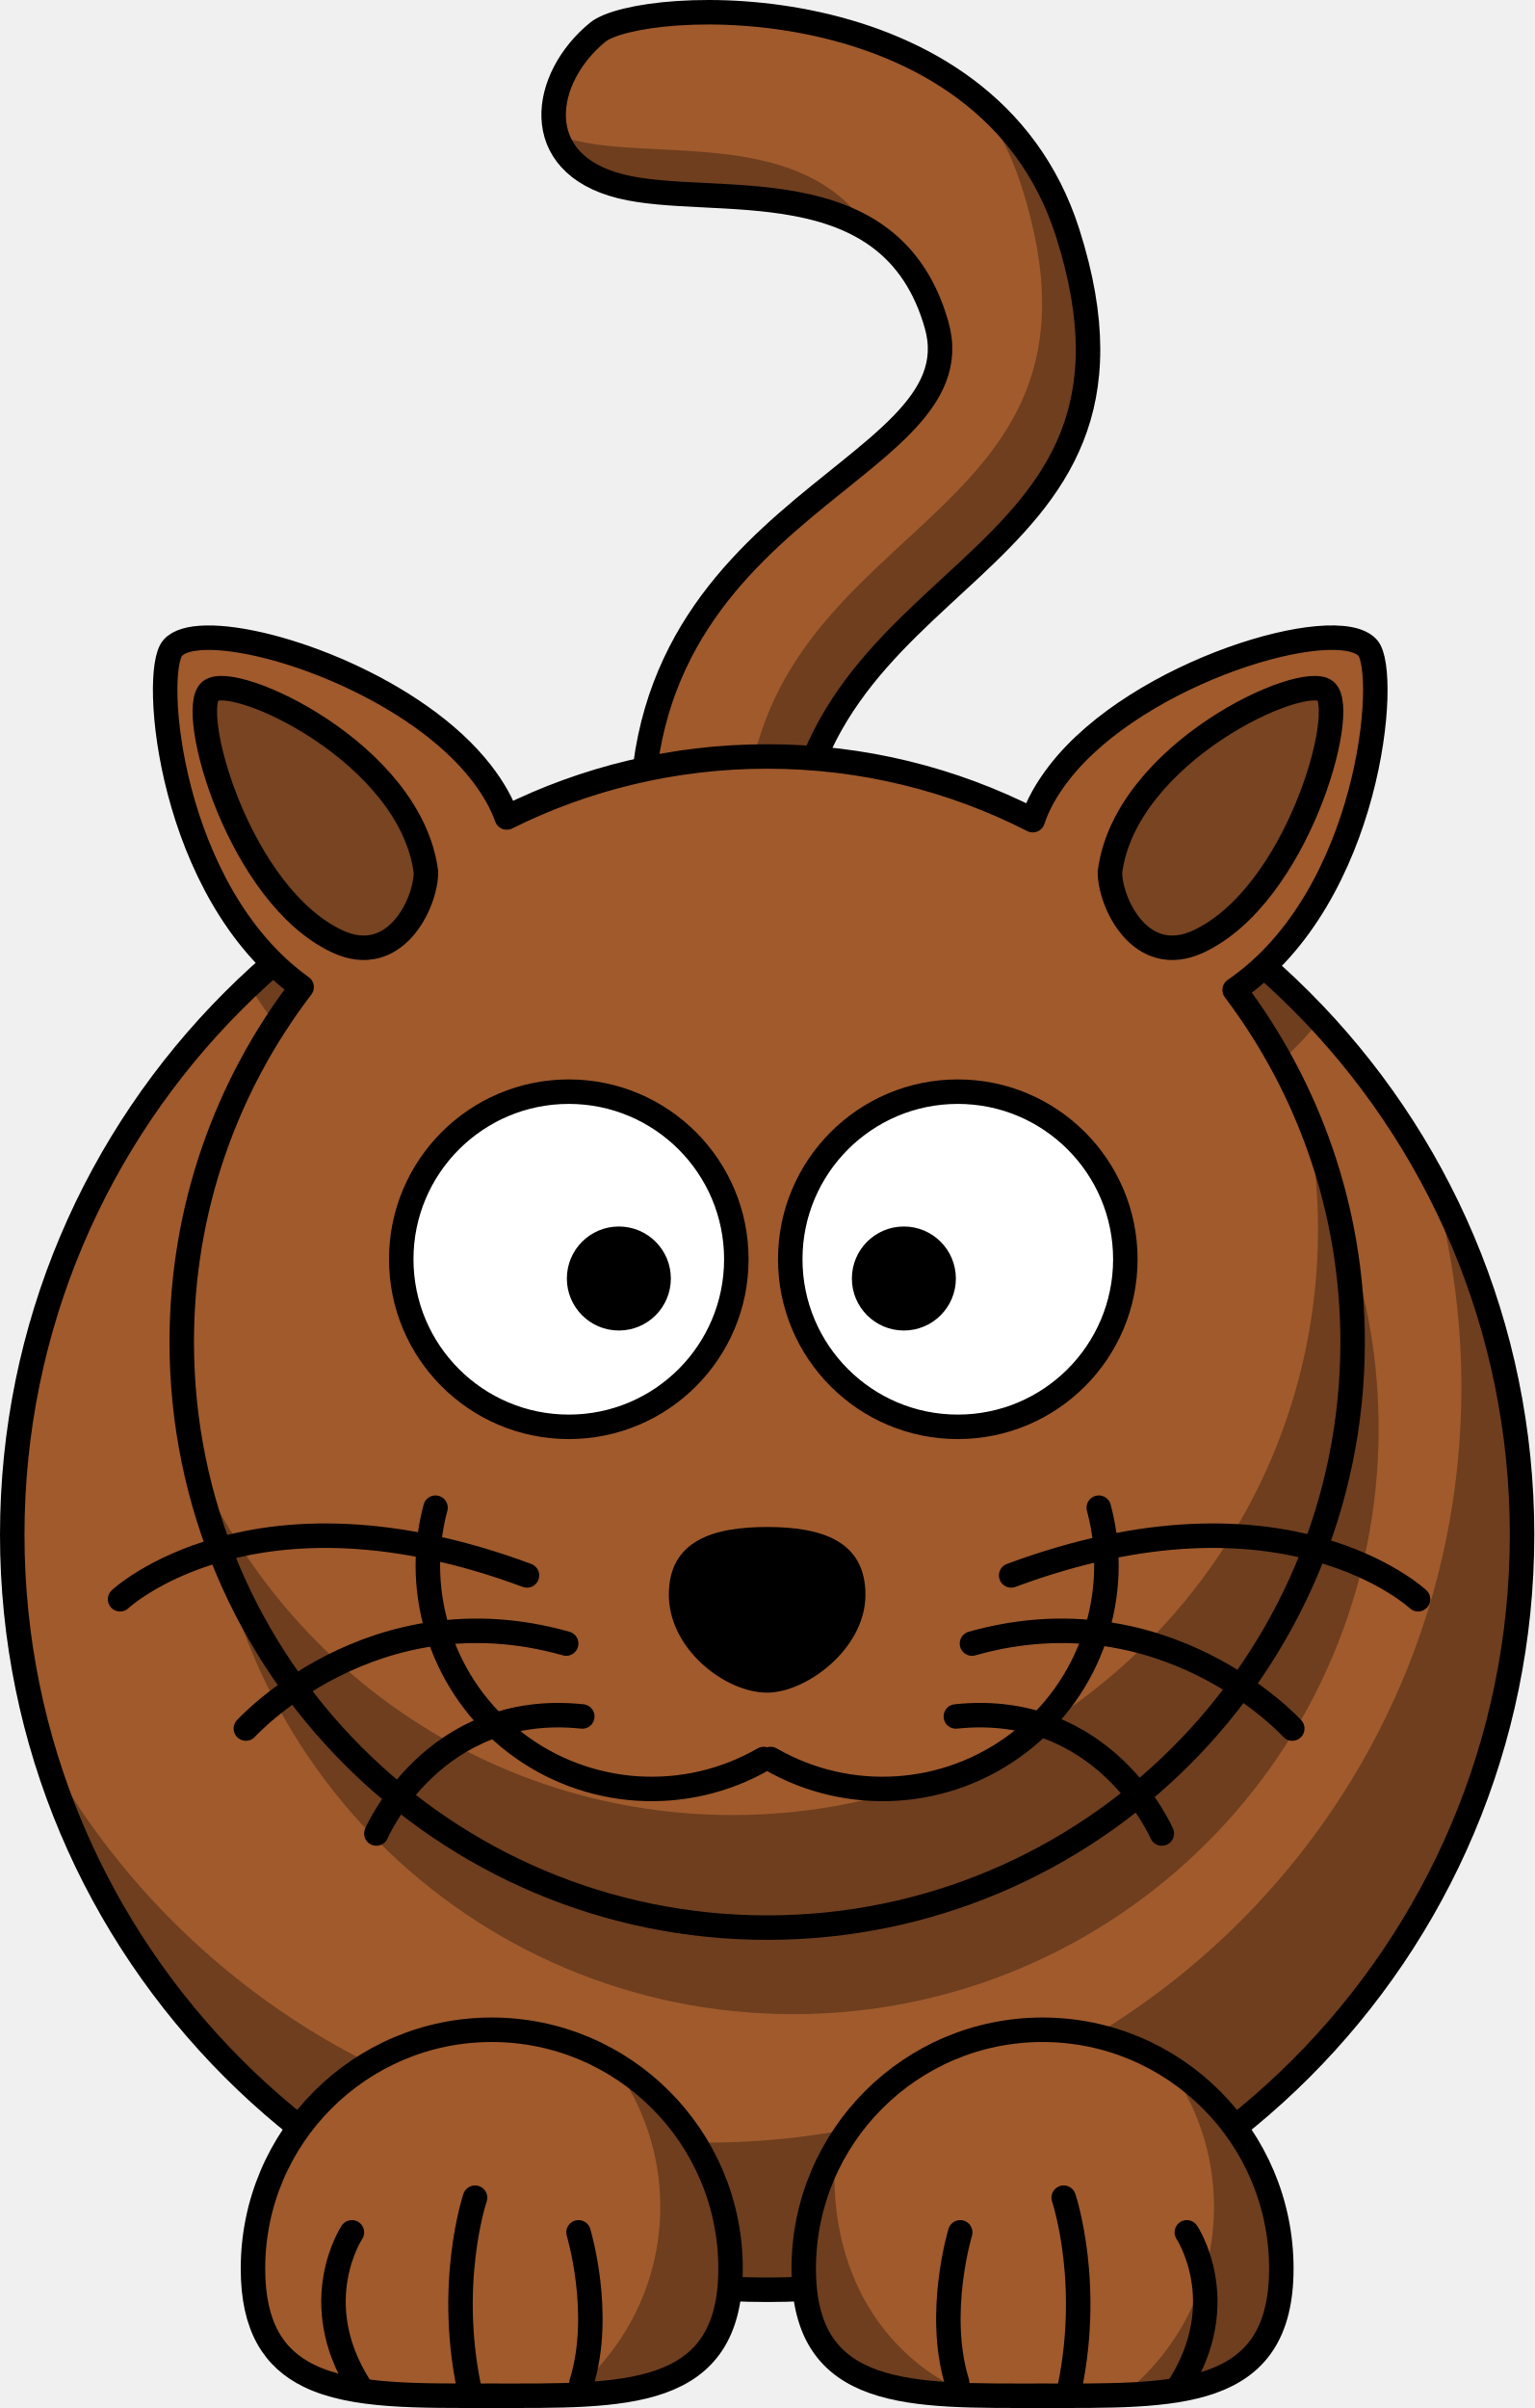
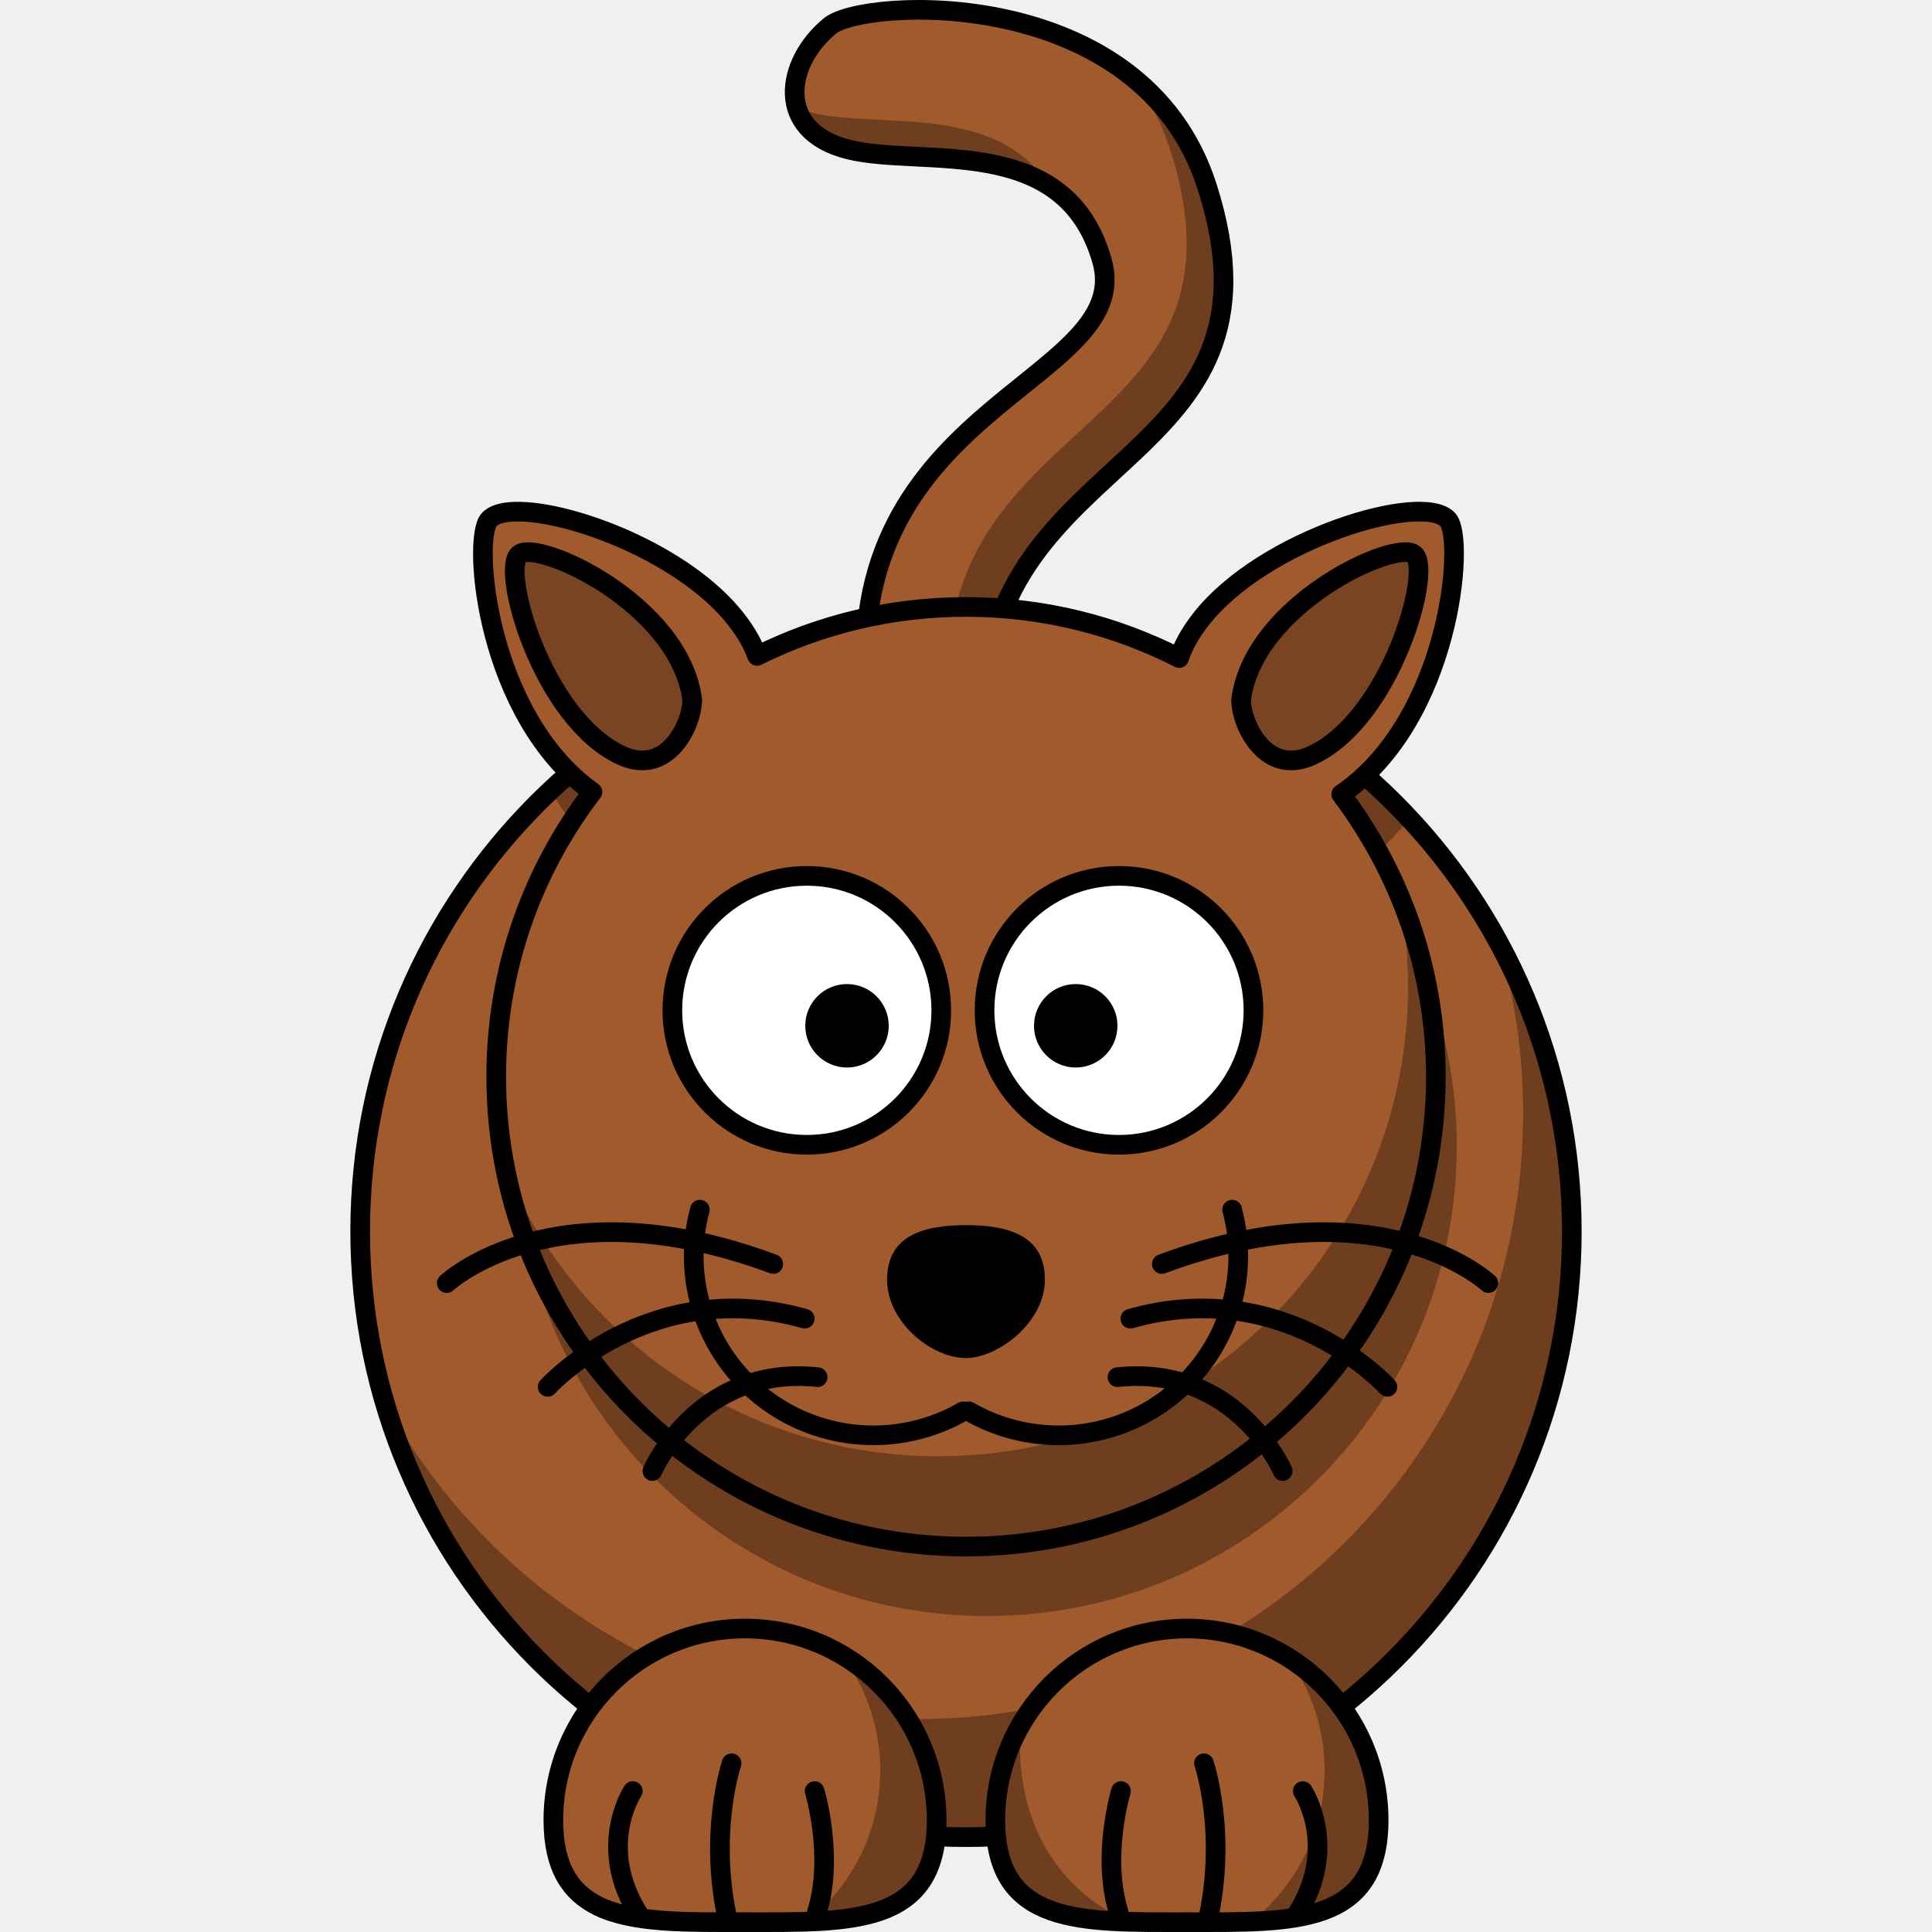
- <svg xmlns="http://www.w3.org/2000/svg" version="1.0" width="250.772" height="393.489" id="svg2">
+ <svg xmlns="http://www.w3.org/2000/svg" version="1.0" width="393.49" height="393.49" id="svg2">
  <defs id="defs4" />
-   <g transform="translate(-200.0764,-237.5275)" id="layer1">
-     <path d="M 305.947,383.81 C 296.505,320.229 360.347,315.951 353.162,290.641 C 345.689,264.317 316.649,271.755 301.541,267.978 C 286.432,264.201 288.662,250.245 297.764,242.797 C 304.688,237.132 361.312,234.068 374.565,275.533 C 393.002,333.211 329.24,328.412 329.24,382.551 C 329.24,428.575 307.207,383.81 305.947,383.81 z" id="path3229" style="fill:#a05a2c;fill-opacity:1;fill-rule:evenodd;stroke:#000000;stroke-width:4;stroke-linecap:butt;stroke-linejoin:miter;stroke-miterlimit:4;stroke-dasharray:none;stroke-opacity:1" />
-     <path d="M 403.523,522.305 A 67.988,67.988 0 1 1 267.547,522.305 A 67.988,67.988 0 1 1 403.523,522.305 z" transform="matrix(1.814815,0,0,1.814815,-283.4712,-459.5761)" id="path2383" style="opacity:1;fill:#a05a2c;fill-opacity:1;fill-rule:nonzero;stroke:#000000;stroke-width:2.204;stroke-linecap:round;stroke-linejoin:round;stroke-miterlimit:4;stroke-dasharray:none;stroke-opacity:1" />
-     <path d="M 359.156,253.062 C 362.477,257.249 365.199,262.2 367.062,268.031 C 385.499,325.71 321.75,320.924 321.75,375.062 C 321.75,393.76 318.09,397.463 313.688,395.281 C 320.479,404.485 329.25,411.613 329.25,382.562 C 329.25,328.424 392.999,333.21 374.562,275.531 C 371.432,265.738 365.899,258.44 359.156,253.062 z M 291,259.469 C 292.117,263.244 295.393,266.434 301.531,267.969 C 312.3,270.661 330.149,267.668 342.219,275.25 C 331.603,258.401 307.38,263.806 294.031,260.469 C 292.919,260.191 291.928,259.85 291,259.469 z" id="path3334" style="fill:#000000;fill-opacity:0.314;fill-rule:evenodd;stroke:none;stroke-width:4;stroke-linecap:butt;stroke-linejoin:miter;stroke-miterlimit:4;stroke-dasharray:none;stroke-opacity:1" />
-     <path d="M 279.312,373.875 C 264.952,379.678 251.931,388.105 240.844,398.562 C 244.086,404.081 248.293,409.151 253.625,412.969 C 241.327,429.067 234.031,449.162 234.031,470.969 C 234.031,523.788 276.899,566.656 329.719,566.656 C 382.538,566.656 425.406,523.788 425.406,470.969 C 425.406,449.368 418.212,429.458 406.125,413.438 C 409.848,410.89 413.013,407.744 415.719,404.25 C 405.153,392.911 392.5,383.544 378.344,376.812 C 378.04,377.173 377.754,377.538 377.469,377.906 C 375.312,380.685 373.915,383.267 373.125,385.688 C 360.09,379.032 345.349,375.281 329.719,375.281 C 314.433,375.281 299.977,378.868 287.156,385.25 C 286.343,382.957 284.994,380.516 282.969,377.906 C 281.885,376.51 280.646,375.166 279.312,373.875 z" id="path3306" style="opacity:1;fill:#000000;fill-opacity:0.314;fill-rule:nonzero;stroke:none;stroke-width:4;stroke-linecap:round;stroke-linejoin:round;stroke-miterlimit:4;stroke-dasharray:none;stroke-opacity:0.314" />
-     <path d="M 233.719,341.736 C 231.154,341.793 229.259,342.323 228.312,343.392 C 224.825,347.331 227.722,383.326 249.375,398.829 C 237.077,414.927 229.781,435.022 229.781,456.829 C 229.781,509.649 272.649,552.517 325.469,552.517 C 378.288,552.517 421.156,509.649 421.156,456.829 C 421.156,435.229 413.962,415.319 401.875,399.298 C 424.14,384.066 427.148,347.371 423.625,343.392 C 418.578,337.691 386.111,347.159 373.219,363.767 C 371.062,366.546 369.665,369.128 368.875,371.548 C 355.84,364.893 341.099,361.142 325.469,361.142 C 310.183,361.142 295.727,364.728 282.906,371.111 C 282.093,368.818 280.744,366.376 278.719,363.767 C 268.244,350.273 244.833,341.489 233.719,341.736 z" id="path2385" style="opacity:1;fill:#a05a2c;fill-opacity:1;fill-rule:nonzero;stroke:#000000;stroke-width:4;stroke-linecap:round;stroke-linejoin:round;stroke-miterlimit:4;stroke-dasharray:none;stroke-opacity:1" />
-     <path d="M 413.656,419.75 C 414.859,425.795 415.5,432.039 415.5,438.438 C 415.5,491.257 372.632,534.125 319.812,534.125 C 280.198,534.125 246.189,510.027 231.656,475.688 C 240.428,519.478 279.11,552.531 325.469,552.531 C 378.288,552.531 421.156,509.663 421.156,456.844 C 421.156,443.69 418.472,431.154 413.656,419.75 z" id="path3293" style="opacity:1;fill:#000000;fill-opacity:0.314;fill-rule:nonzero;stroke:none;stroke-width:4;stroke-linecap:round;stroke-linejoin:round;stroke-miterlimit:4;stroke-dasharray:none;stroke-opacity:1" />
-     <path d="M 403.523,522.305 A 67.988,67.988 0 1 1 267.547,522.305 A 67.988,67.988 0 1 1 403.523,522.305 z" transform="matrix(0.4027778,0,0,0.4027778,157.8963,232.9272)" id="path2387" style="opacity:1;fill:#ffffff;fill-opacity:1;fill-rule:nonzero;stroke:#000000;stroke-width:9.931;stroke-linecap:round;stroke-linejoin:round;stroke-miterlimit:4;stroke-dasharray:none;stroke-opacity:1" />
-     <path d="M 403.523,522.305 A 67.988,67.988 0 1 1 267.547,522.305 A 67.988,67.988 0 1 1 403.523,522.305 z" transform="matrix(0.4027778,0,0,0.4027778,221.4779,232.9272)" id="path2391" style="opacity:1;fill:#ffffff;fill-opacity:1;fill-rule:nonzero;stroke:#000000;stroke-width:9.931;stroke-linecap:round;stroke-linejoin:round;stroke-miterlimit:4;stroke-dasharray:none;stroke-opacity:1" />
-     <path d="M 403.523,522.305 A 67.988,67.988 0 1 1 267.547,522.305 A 67.988,67.988 0 1 1 403.523,522.305 z" transform="matrix(0.125,0,0,0.125,259.2842,381.1596)" id="path2393" style="opacity:1;fill:#000000;fill-opacity:1;fill-rule:nonzero;stroke:none;stroke-width:32;stroke-linecap:round;stroke-linejoin:round;stroke-miterlimit:4;stroke-dasharray:none;stroke-opacity:1" />
-     <path d="M 403.523,522.305 A 67.988,67.988 0 1 1 267.547,522.305 A 67.988,67.988 0 1 1 403.523,522.305 z" transform="matrix(0.125,0,0,0.125,305.8688,381.1596)" id="path2395" style="opacity:1;fill:#000000;fill-opacity:1;fill-rule:nonzero;stroke:none;stroke-width:32;stroke-linecap:round;stroke-linejoin:round;stroke-miterlimit:4;stroke-dasharray:none;stroke-opacity:1" />
-     <path d="M 341.529,498.126 C 341.529,506.955 331.86,514.121 325.463,514.121 C 318.571,514.121 309.396,506.955 309.396,498.126 C 309.396,489.296 316.594,487.052 325.463,487.052 C 334.331,487.052 341.529,489.296 341.529,498.126 z" id="path2397" style="fill:#000000;fill-opacity:1;fill-rule:nonzero;stroke:none;stroke-width:4;stroke-linecap:round;stroke-linejoin:round;stroke-miterlimit:4;stroke-opacity:1" />
+   <g transform="translate(-128.7177,-237.5268)" id="layer1">
+     <path d="m 305.947,383.81 c -9.443,-63.582 54.399,-67.86 47.214,-93.169 -7.473,-26.324 -36.512,-18.886 -51.621,-22.663 -15.109,-3.777 -12.879,-17.734 -3.777,-25.181 6.925,-5.666 63.548,-8.729 76.802,32.735 18.437,57.679 -45.326,52.88 -45.326,107.019 1e-5,46.024 -22.033,1.259 -23.292,1.259 z" id="path3229" style="fill:#a05a2c;fill-opacity:1;fill-rule:evenodd;stroke:#000000;stroke-width:4;stroke-linecap:butt;stroke-linejoin:miter;stroke-miterlimit:4;stroke-opacity:1;stroke-dasharray:none" />
+     <path d="m 403.523,522.305 a 67.988,67.988 0 1 1 -135.977,0 67.988,67.988 0 1 1 135.977,0 z" transform="matrix(1.814815,0,0,1.814815,-283.4712,-459.5761)" id="path2383" style="fill:#a05a2c;fill-opacity:1;fill-rule:nonzero;stroke:#000000;stroke-width:2.204;stroke-linecap:round;stroke-linejoin:round;stroke-miterlimit:4;stroke-opacity:1;stroke-dasharray:none" />
+     <path d="m 359.156,253.062 c 3.32,4.186 6.042,9.138 7.906,14.969 18.437,57.679 -45.313,52.892 -45.312,107.031 10e-6,18.697 -3.66,22.4 -8.062,20.219 6.792,9.204 15.563,16.331 15.562,-12.719 -10e-6,-54.139 63.749,-49.352 45.312,-107.031 -3.13,-9.793 -8.664,-17.091 -15.406,-22.469 z M 291,259.469 c 1.117,3.776 4.393,6.966 10.531,8.5 10.768,2.692 28.618,-0.301 40.688,7.281 -10.616,-16.849 -34.839,-11.444 -48.188,-14.781 -1.112,-0.278 -2.103,-0.618 -3.031,-1 z" id="path3334" style="fill:#000000;fill-opacity:0.314;fill-rule:evenodd;stroke:none" />
+     <path d="m 279.312,373.875 c -14.361,5.803 -27.382,14.23 -38.469,24.688 3.242,5.518 7.449,10.589 12.781,14.406 -12.298,16.098 -19.594,36.193 -19.594,58 -1e-5,52.819 42.868,95.688 95.688,95.688 52.819,10e-6 95.687,-42.868 95.688,-95.688 -10e-6,-21.6 -7.194,-41.511 -19.281,-57.531 3.723,-2.547 6.888,-5.693 9.594,-9.188 -10.566,-11.339 -23.219,-20.706 -37.375,-27.438 -0.304,0.361 -0.59,0.726 -0.875,1.094 -2.157,2.779 -3.554,5.361 -4.344,7.781 -13.035,-6.655 -27.776,-10.406 -43.406,-10.406 -15.285,10e-6 -29.742,3.586 -42.562,9.969 -0.813,-2.293 -2.162,-4.734 -4.188,-7.344 -1.084,-1.396 -2.323,-2.74 -3.656,-4.031 z" id="path3306" style="fill:#000000;fill-opacity:0.314;fill-rule:nonzero;stroke:none" />
+     <path d="m 233.719,341.736 c -2.565,0.057 -4.46,0.587 -5.406,1.656 -3.487,3.939 -0.59,39.934 21.062,55.438 -12.298,16.098 -19.594,36.193 -19.594,58 0,52.819 42.868,95.688 95.688,95.688 52.819,0 95.687,-42.868 95.688,-95.688 0,-21.6 -7.194,-41.511 -19.281,-57.531 22.265,-15.232 25.273,-51.927 21.75,-55.906 -5.047,-5.701 -37.514,3.767 -50.406,20.375 -2.157,2.779 -3.554,5.361 -4.344,7.781 -13.035,-6.655 -27.776,-10.406 -43.406,-10.406 -15.285,0 -29.742,3.586 -42.562,9.969 -0.813,-2.293 -2.162,-4.734 -4.188,-7.344 -10.475,-13.494 -33.886,-22.278 -45,-22.031 z" id="path2385" style="fill:#a05a2c;fill-opacity:1;fill-rule:nonzero;stroke:#000000;stroke-width:4;stroke-linecap:round;stroke-linejoin:round;stroke-miterlimit:4;stroke-opacity:1;stroke-dasharray:none" />
+     <path d="m 413.656,419.75 c 1.203,6.045 1.844,12.289 1.844,18.688 -10e-6,52.819 -42.868,95.688 -95.688,95.688 -39.615,0 -73.624,-24.098 -88.156,-58.438 8.771,43.79 47.453,76.844 93.812,76.844 52.819,-3e-5 95.687,-42.868 95.688,-95.688 0,-13.154 -2.684,-25.69 -7.5,-37.094 z" id="path3293" style="fill:#000000;fill-opacity:0.314;fill-rule:nonzero;stroke:none" />
+     <path d="m 403.523,522.305 a 67.988,67.988 0 1 1 -135.977,0 67.988,67.988 0 1 1 135.977,0 z" transform="matrix(0.4027778,0,0,0.4027778,157.8963,232.9272)" id="path2387" style="fill:#ffffff;fill-opacity:1;fill-rule:nonzero;stroke:#000000;stroke-width:9.931;stroke-linecap:round;stroke-linejoin:round;stroke-miterlimit:4;stroke-opacity:1;stroke-dasharray:none" />
+     <path d="m 403.523,522.305 a 67.988,67.988 0 1 1 -135.977,0 67.988,67.988 0 1 1 135.977,0 z" transform="matrix(0.4027778,0,0,0.4027778,221.4779,232.9272)" id="path2391" style="fill:#ffffff;fill-opacity:1;fill-rule:nonzero;stroke:#000000;stroke-width:9.931;stroke-linecap:round;stroke-linejoin:round;stroke-miterlimit:4;stroke-opacity:1;stroke-dasharray:none" />
+     <path d="m 403.523,522.305 a 67.988,67.988 0 1 1 -135.977,0 67.988,67.988 0 1 1 135.977,0 z" transform="matrix(0.125,0,0,0.125,259.2842,381.1596)" id="path2393" style="fill:#000000;fill-opacity:1;fill-rule:nonzero;stroke:none" />
+     <path d="m 403.523,522.305 a 67.988,67.988 0 1 1 -135.977,0 67.988,67.988 0 1 1 135.977,0 z" transform="matrix(0.125,0,0,0.125,305.8688,381.1596)" id="path2395" style="fill:#000000;fill-opacity:1;fill-rule:nonzero;stroke:none" />
+     <path d="m 341.529,498.126 c 0,8.83 -9.67,15.996 -16.067,15.996 -6.891,0 -16.067,-7.166 -16.067,-15.996 0,-8.83 7.198,-11.074 16.067,-11.074 8.869,0 16.067,2.244 16.067,11.074 z" id="path2397" style="fill:#000000;fill-opacity:1;fill-rule:nonzero;stroke:none" />
    <g transform="translate(-2.521854,-5.036172)" id="g3178">
-       <path d="M 392.751,487.022 A 39.03,39.03 0 0 1 335.535,530.925" transform="matrix(0.937483,0,0,0.9354839,13.9934,33.33157)" id="path2400" style="opacity:1;fill:none;fill-opacity:1;fill-rule:nonzero;stroke:#000000;stroke-width:4.271;stroke-linecap:round;stroke-linejoin:round;stroke-miterlimit:4;stroke-dasharray:none;stroke-opacity:1" />
-       <path d="M 392.751,487.022 A 39.03,39.03 0 0 1 335.535,530.925" transform="matrix(-0.937483,0,0,0.9354839,641.9756,33.33157)" id="path3176" style="opacity:1;fill:none;fill-opacity:1;fill-rule:nonzero;stroke:#000000;stroke-width:4.271;stroke-linecap:round;stroke-linejoin:round;stroke-miterlimit:4;stroke-dasharray:none;stroke-opacity:1" />
+       <path d="M 392.751,487.022 A 39.03,39.03 0 0 1 335.535,530.925" transform="matrix(0.937483,0,0,0.9354839,13.9934,33.33157)" id="path2400" style="fill:none;stroke:#000000;stroke-width:4.271;stroke-linecap:round;stroke-linejoin:round;stroke-miterlimit:4;stroke-opacity:1;stroke-dasharray:none" />
+       <path d="M 392.751,487.022 A 39.03,39.03 0 0 1 335.535,530.925" transform="matrix(-0.937483,0,0,0.9354839,641.9756,33.33157)" id="path3176" style="fill:none;stroke:#000000;stroke-width:4.271;stroke-linecap:round;stroke-linejoin:round;stroke-miterlimit:4;stroke-opacity:1;stroke-dasharray:none" />
    </g>
-     <path d="M 434.031,429.688 C 437.233,440.662 438.938,452.277 438.938,464.281 C 438.938,532.39 383.672,587.656 315.562,587.656 C 268.737,587.656 227.965,561.524 207.062,523.062 C 222.086,574.263 269.43,611.688 325.469,611.688 C 393.578,611.688 448.844,556.422 448.844,488.312 C 448.844,467.103 443.471,447.127 434.031,429.688 z" id="path3339" style="opacity:1;fill:#000000;fill-opacity:0.314;fill-rule:nonzero;stroke:none;stroke-width:4;stroke-linecap:round;stroke-linejoin:round;stroke-miterlimit:4;stroke-dasharray:none;stroke-opacity:1" />
+     <path d="m 434.031,429.688 c 3.202,10.975 4.906,22.589 4.906,34.594 10e-6,68.109 -55.266,123.375 -123.375,123.375 -46.825,0 -87.598,-26.132 -108.5,-64.594 15.023,51.2 62.367,88.625 118.406,88.625 68.109,0 123.375,-55.266 123.375,-123.375 0,-21.21 -5.373,-41.186 -14.812,-58.625 z" id="path3339" style="fill:#000000;fill-opacity:0.314;fill-rule:nonzero;stroke:none" />
    <g transform="translate(0,-10.70187)" id="g3188">
-       <path d="M 365.347,505.667 C 410.021,489.059 431.852,509.56 431.852,509.56" id="path3182" style="fill:none;fill-opacity:0.75;fill-rule:evenodd;stroke:#000000;stroke-width:4;stroke-linecap:round;stroke-linejoin:miter;stroke-miterlimit:4;stroke-dasharray:none;stroke-opacity:1" />
-       <path d="M 358.94,516.803 C 390.573,507.845 411.291,530.69 411.291,530.69" id="path3184" style="fill:none;fill-opacity:0.75;fill-rule:evenodd;stroke:#000000;stroke-width:4;stroke-linecap:round;stroke-linejoin:miter;stroke-miterlimit:4;stroke-dasharray:none;stroke-opacity:1" />
-       <path d="M 356.309,528.714 C 380.647,526.138 389.966,547.84 389.966,547.84" id="path3186" style="fill:none;fill-opacity:0.75;fill-rule:evenodd;stroke:#000000;stroke-width:4;stroke-linecap:round;stroke-linejoin:miter;stroke-miterlimit:4;stroke-dasharray:none;stroke-opacity:1" />
+       <path d="m 365.347,505.667 c 44.674,-16.608 66.504,3.893 66.504,3.893" id="path3182" style="fill:none;stroke:#000000;stroke-width:4;stroke-linecap:round;stroke-linejoin:miter;stroke-miterlimit:4;stroke-opacity:1;stroke-dasharray:none" />
+       <path d="m 358.94,516.803 c 31.633,-8.958 52.351,13.887 52.351,13.887" id="path3184" style="fill:none;stroke:#000000;stroke-width:4;stroke-linecap:round;stroke-linejoin:miter;stroke-miterlimit:4;stroke-opacity:1;stroke-dasharray:none" />
+       <path d="m 356.309,528.714 c 24.338,-2.576 33.657,19.126 33.657,19.126" id="path3186" style="fill:none;stroke:#000000;stroke-width:4;stroke-linecap:round;stroke-linejoin:miter;stroke-miterlimit:4;stroke-opacity:1;stroke-dasharray:none" />
    </g>
    <g transform="matrix(-1,0,0,1,651.5548,-10.70187)" id="g3193">
-       <path d="M 365.347,505.667 C 410.021,489.059 431.852,509.56 431.852,509.56" id="path3195" style="fill:none;fill-opacity:0.75;fill-rule:evenodd;stroke:#000000;stroke-width:4;stroke-linecap:round;stroke-linejoin:miter;stroke-miterlimit:4;stroke-dasharray:none;stroke-opacity:1" />
-       <path d="M 358.94,516.803 C 390.573,507.845 411.291,530.69 411.291,530.69" id="path3197" style="fill:none;fill-opacity:0.75;fill-rule:evenodd;stroke:#000000;stroke-width:4;stroke-linecap:round;stroke-linejoin:miter;stroke-miterlimit:4;stroke-dasharray:none;stroke-opacity:1" />
-       <path d="M 356.309,528.714 C 380.647,526.138 389.966,547.84 389.966,547.84" id="path3199" style="fill:none;fill-opacity:0.75;fill-rule:evenodd;stroke:#000000;stroke-width:4;stroke-linecap:round;stroke-linejoin:miter;stroke-miterlimit:4;stroke-dasharray:none;stroke-opacity:1" />
+       <path d="m 365.347,505.667 c 44.674,-16.608 66.504,3.893 66.504,3.893" id="path3195" style="fill:none;stroke:#000000;stroke-width:4;stroke-linecap:round;stroke-linejoin:miter;stroke-miterlimit:4;stroke-opacity:1;stroke-dasharray:none" />
+       <path d="m 358.94,516.803 c 31.633,-8.958 52.351,13.887 52.351,13.887" id="path3197" style="fill:none;stroke:#000000;stroke-width:4;stroke-linecap:round;stroke-linejoin:miter;stroke-miterlimit:4;stroke-opacity:1;stroke-dasharray:none" />
+       <path d="m 356.309,528.714 c 24.338,-2.576 33.657,19.126 33.657,19.126" id="path3199" style="fill:none;stroke:#000000;stroke-width:4;stroke-linecap:round;stroke-linejoin:miter;stroke-miterlimit:4;stroke-opacity:1;stroke-dasharray:none" />
    </g>
-     <path d="M 381.49,380.033 C 384.008,360.518 412.966,347.298 416.743,350.446 C 420.52,353.593 412.074,383.849 395.969,391.365 C 386.526,395.771 381.49,385.069 381.49,380.033 z" id="path3231" style="fill:#784421;fill-opacity:1;fill-rule:evenodd;stroke:#000000;stroke-width:4;stroke-linecap:butt;stroke-linejoin:round;stroke-miterlimit:4;stroke-dasharray:none;stroke-opacity:1" />
-     <path d="M 269.699,380.033 C 267.181,360.518 238.223,347.298 234.445,350.446 C 230.668,353.593 239.115,383.849 255.22,391.365 C 264.662,395.771 269.699,385.069 269.699,380.033 z" id="path3233" style="fill:#784421;fill-opacity:1;fill-rule:evenodd;stroke:#000000;stroke-width:4;stroke-linecap:butt;stroke-linejoin:round;stroke-miterlimit:4;stroke-dasharray:none;stroke-opacity:1" />
-     <path d="M 409.504,608.239 C 409.504,629.784 392.018,629.013 370.473,629.013 C 348.929,629.013 331.443,629.784 331.443,608.239 C 331.443,586.694 348.929,569.209 370.473,569.209 C 392.018,569.209 409.504,586.694 409.504,608.239 z" id="path3235" style="fill:#a05a2c;fill-opacity:1;fill-rule:nonzero;stroke:#000000;stroke-width:4;stroke-linecap:round;stroke-linejoin:round;stroke-miterlimit:4;stroke-opacity:1" />
-     <path d="M 319.482,608.239 C 319.482,629.784 301.997,629.013 280.452,629.013 C 268.472,629.013 257.747,629.252 250.586,625.759 C 244.868,622.971 241.422,617.804 241.422,608.239 C 241.422,586.694 258.907,569.209 280.452,569.209 C 301.997,569.209 319.482,586.694 319.482,608.239 z" id="path3238" style="fill:#a05a2c;fill-opacity:1;fill-rule:nonzero;stroke:#000000;stroke-width:4;stroke-linecap:round;stroke-linejoin:round;stroke-miterlimit:4;stroke-opacity:1" />
-     <path d="M 390.969,575.031 C 395.692,581.511 398.5,589.499 398.5,598.125 C 398.5,610.591 392.665,621.684 383.594,628.875 C 398.675,628.302 409.5,625.181 409.5,608.25 C 409.5,594.218 402.093,581.91 390.969,575.031 z" id="path3327" style="fill:#000000;fill-opacity:0.314;fill-rule:nonzero;stroke:none;stroke-width:4;stroke-linecap:round;stroke-linejoin:round;stroke-miterlimit:4;stroke-opacity:1" />
-     <path d="M 300.469,575.031 C 305.192,581.511 308,589.499 308,598.125 C 308,610.591 302.165,621.684 293.094,628.875 C 308.175,628.302 319,625.181 319,608.25 C 319,594.218 311.593,581.91 300.469,575.031 z" id="path3332" style="fill:#000000;fill-opacity:0.314;fill-rule:nonzero;stroke:none;stroke-width:4;stroke-linecap:round;stroke-linejoin:round;stroke-miterlimit:4;stroke-opacity:1" />
-     <path d="M 336.656,588.75 C 333.344,594.485 331.438,601.156 331.438,608.25 C 331.438,625.755 342.99,628.513 358.875,628.938 C 343.095,622.359 335.07,606.73 336.656,588.75 z" id="path3349" style="fill:#000000;fill-opacity:0.314;fill-rule:nonzero;stroke:none;stroke-width:4;stroke-linecap:round;stroke-linejoin:round;stroke-miterlimit:4;stroke-opacity:1" />
+     <path d="m 381.49,380.033 c 2.518,-19.515 31.476,-32.735 35.253,-29.588 3.777,3.148 -4.669,33.403 -20.774,40.919 -9.443,4.407 -14.479,-6.295 -14.479,-11.331 z" id="path3231" style="fill:#784421;fill-opacity:1;fill-rule:evenodd;stroke:#000000;stroke-width:4;stroke-linecap:butt;stroke-linejoin:round;stroke-miterlimit:4;stroke-opacity:1;stroke-dasharray:none" />
+     <path d="m 269.699,380.033 c -2.518,-19.515 -31.476,-32.735 -35.253,-29.588 -3.777,3.148 4.669,33.403 20.774,40.919 9.443,4.407 14.479,-6.295 14.479,-11.331 z" id="path3233" style="fill:#784421;fill-opacity:1;fill-rule:evenodd;stroke:#000000;stroke-width:4;stroke-linecap:butt;stroke-linejoin:round;stroke-miterlimit:4;stroke-opacity:1;stroke-dasharray:none" />
+     <path d="m 409.504,608.239 c 0,21.545 -17.486,20.774 -39.03,20.774 -21.545,0 -39.03,0.771 -39.03,-20.774 0,-21.545 17.486,-39.03 39.03,-39.03 21.545,0 39.03,17.486 39.03,39.03 z" id="path3235" style="fill:#a05a2c;fill-opacity:1;fill-rule:nonzero;stroke:#000000;stroke-width:4;stroke-linecap:round;stroke-linejoin:round;stroke-miterlimit:4;stroke-opacity:1" />
+     <path d="m 319.482,608.239 c 0,21.545 -17.486,20.774 -39.03,20.774 -11.98,0 -22.705,0.238 -29.866,-3.254 -5.718,-2.788 -9.164,-7.955 -9.164,-17.52 0,-21.545 17.486,-39.03 39.03,-39.03 21.545,0 39.03,17.486 39.03,39.03 z" id="path3238" style="fill:#a05a2c;fill-opacity:1;fill-rule:nonzero;stroke:#000000;stroke-width:4;stroke-linecap:round;stroke-linejoin:round;stroke-miterlimit:4;stroke-opacity:1" />
+     <path d="m 390.969,575.031 c 4.723,6.48 7.531,14.467 7.531,23.094 10e-6,12.466 -5.835,23.559 -14.906,30.75 C 398.675,628.302 409.5,625.181 409.5,608.25 c 0,-14.032 -7.407,-26.34 -18.531,-33.219 z" id="path3327" style="fill:#000000;fill-opacity:0.314;fill-rule:nonzero;stroke:none" />
+     <path d="M 300.469,575.031 C 305.192,581.511 308,589.499 308,598.125 c 10e-6,12.466 -5.835,23.559 -14.906,30.75 C 308.175,628.302 319,625.181 319,608.25 c 0,-14.032 -7.407,-26.34 -18.531,-33.219 z" id="path3332" style="fill:#000000;fill-opacity:0.314;fill-rule:nonzero;stroke:none" />
+     <path d="m 336.656,588.75 c -3.313,5.735 -5.219,12.406 -5.219,19.5 0,17.505 11.553,20.263 27.438,20.688 -15.78,-6.578 -23.805,-22.208 -22.219,-40.188 z" id="path3349" style="fill:#000000;fill-opacity:0.314;fill-rule:nonzero;stroke:none" />
    <g transform="matrix(-1,0,0,1,652.4758,-1.827882)" id="g2469">
-       <path d="M 357.342,628.694 C 353.839,617.363 357.842,604.143 357.842,604.143" id="path2471" style="fill:none;fill-opacity:0.75;fill-rule:evenodd;stroke:#000000;stroke-width:4;stroke-linecap:round;stroke-linejoin:miter;stroke-miterlimit:4;stroke-dasharray:none;stroke-opacity:1" />
-       <path d="M 375.367,631.212 C 379.66,612.956 374.754,598.477 374.754,598.477" id="path2473" style="fill:none;fill-opacity:0.75;fill-rule:evenodd;stroke:#000000;stroke-width:4;stroke-linecap:round;stroke-linejoin:miter;stroke-miterlimit:4;stroke-dasharray:none;stroke-opacity:1" />
-       <path d="M 393.621,629.324 C 402.435,615.474 394.88,604.143 394.88,604.143" id="path2475" style="fill:none;fill-opacity:0.75;fill-rule:evenodd;stroke:#000000;stroke-width:4;stroke-linecap:round;stroke-linejoin:miter;stroke-miterlimit:4;stroke-dasharray:none;stroke-opacity:1" />
+       <path d="m 357.342,628.694 c -3.503,-11.331 0.5,-24.551 0.5,-24.551" id="path2471" style="fill:none;stroke:#000000;stroke-width:4;stroke-linecap:round;stroke-linejoin:miter;stroke-miterlimit:4;stroke-opacity:1;stroke-dasharray:none" />
+       <path d="m 375.367,631.212 c 4.293,-18.256 -0.613,-32.735 -0.613,-32.735" id="path2473" style="fill:none;stroke:#000000;stroke-width:4;stroke-linecap:round;stroke-linejoin:miter;stroke-miterlimit:4;stroke-opacity:1;stroke-dasharray:none" />
+       <path d="m 393.621,629.324 c 8.813,-13.849 1.259,-25.181 1.259,-25.181" id="path2475" style="fill:none;stroke:#000000;stroke-width:4;stroke-linecap:round;stroke-linejoin:miter;stroke-miterlimit:4;stroke-opacity:1;stroke-dasharray:none" />
    </g>
    <g transform="translate(-0.8229399,-1.827882)" id="g2508">
-       <path d="M 357.342,628.694 C 353.839,617.363 357.842,604.143 357.842,604.143" id="path2510" style="fill:none;fill-opacity:0.75;fill-rule:evenodd;stroke:#000000;stroke-width:4;stroke-linecap:round;stroke-linejoin:miter;stroke-miterlimit:4;stroke-dasharray:none;stroke-opacity:1" />
-       <path d="M 375.367,631.212 C 379.66,612.956 374.754,598.477 374.754,598.477" id="path2512" style="fill:none;fill-opacity:0.75;fill-rule:evenodd;stroke:#000000;stroke-width:4;stroke-linecap:round;stroke-linejoin:miter;stroke-miterlimit:4;stroke-dasharray:none;stroke-opacity:1" />
-       <path d="M 393.621,629.324 C 402.435,615.474 394.88,604.143 394.88,604.143" id="path2514" style="fill:none;fill-opacity:0.75;fill-rule:evenodd;stroke:#000000;stroke-width:4;stroke-linecap:round;stroke-linejoin:miter;stroke-miterlimit:4;stroke-dasharray:none;stroke-opacity:1" />
+       <path d="m 357.342,628.694 c -3.503,-11.331 0.5,-24.551 0.5,-24.551" id="path2510" style="fill:none;stroke:#000000;stroke-width:4;stroke-linecap:round;stroke-linejoin:miter;stroke-miterlimit:4;stroke-opacity:1;stroke-dasharray:none" />
+       <path d="m 375.367,631.212 c 4.293,-18.256 -0.613,-32.735 -0.613,-32.735" id="path2512" style="fill:none;stroke:#000000;stroke-width:4;stroke-linecap:round;stroke-linejoin:miter;stroke-miterlimit:4;stroke-opacity:1;stroke-dasharray:none" />
+       <path d="m 393.621,629.324 c 8.813,-13.849 1.259,-25.181 1.259,-25.181" id="path2514" style="fill:none;stroke:#000000;stroke-width:4;stroke-linecap:round;stroke-linejoin:miter;stroke-miterlimit:4;stroke-opacity:1;stroke-dasharray:none" />
    </g>
  </g>
</svg>
